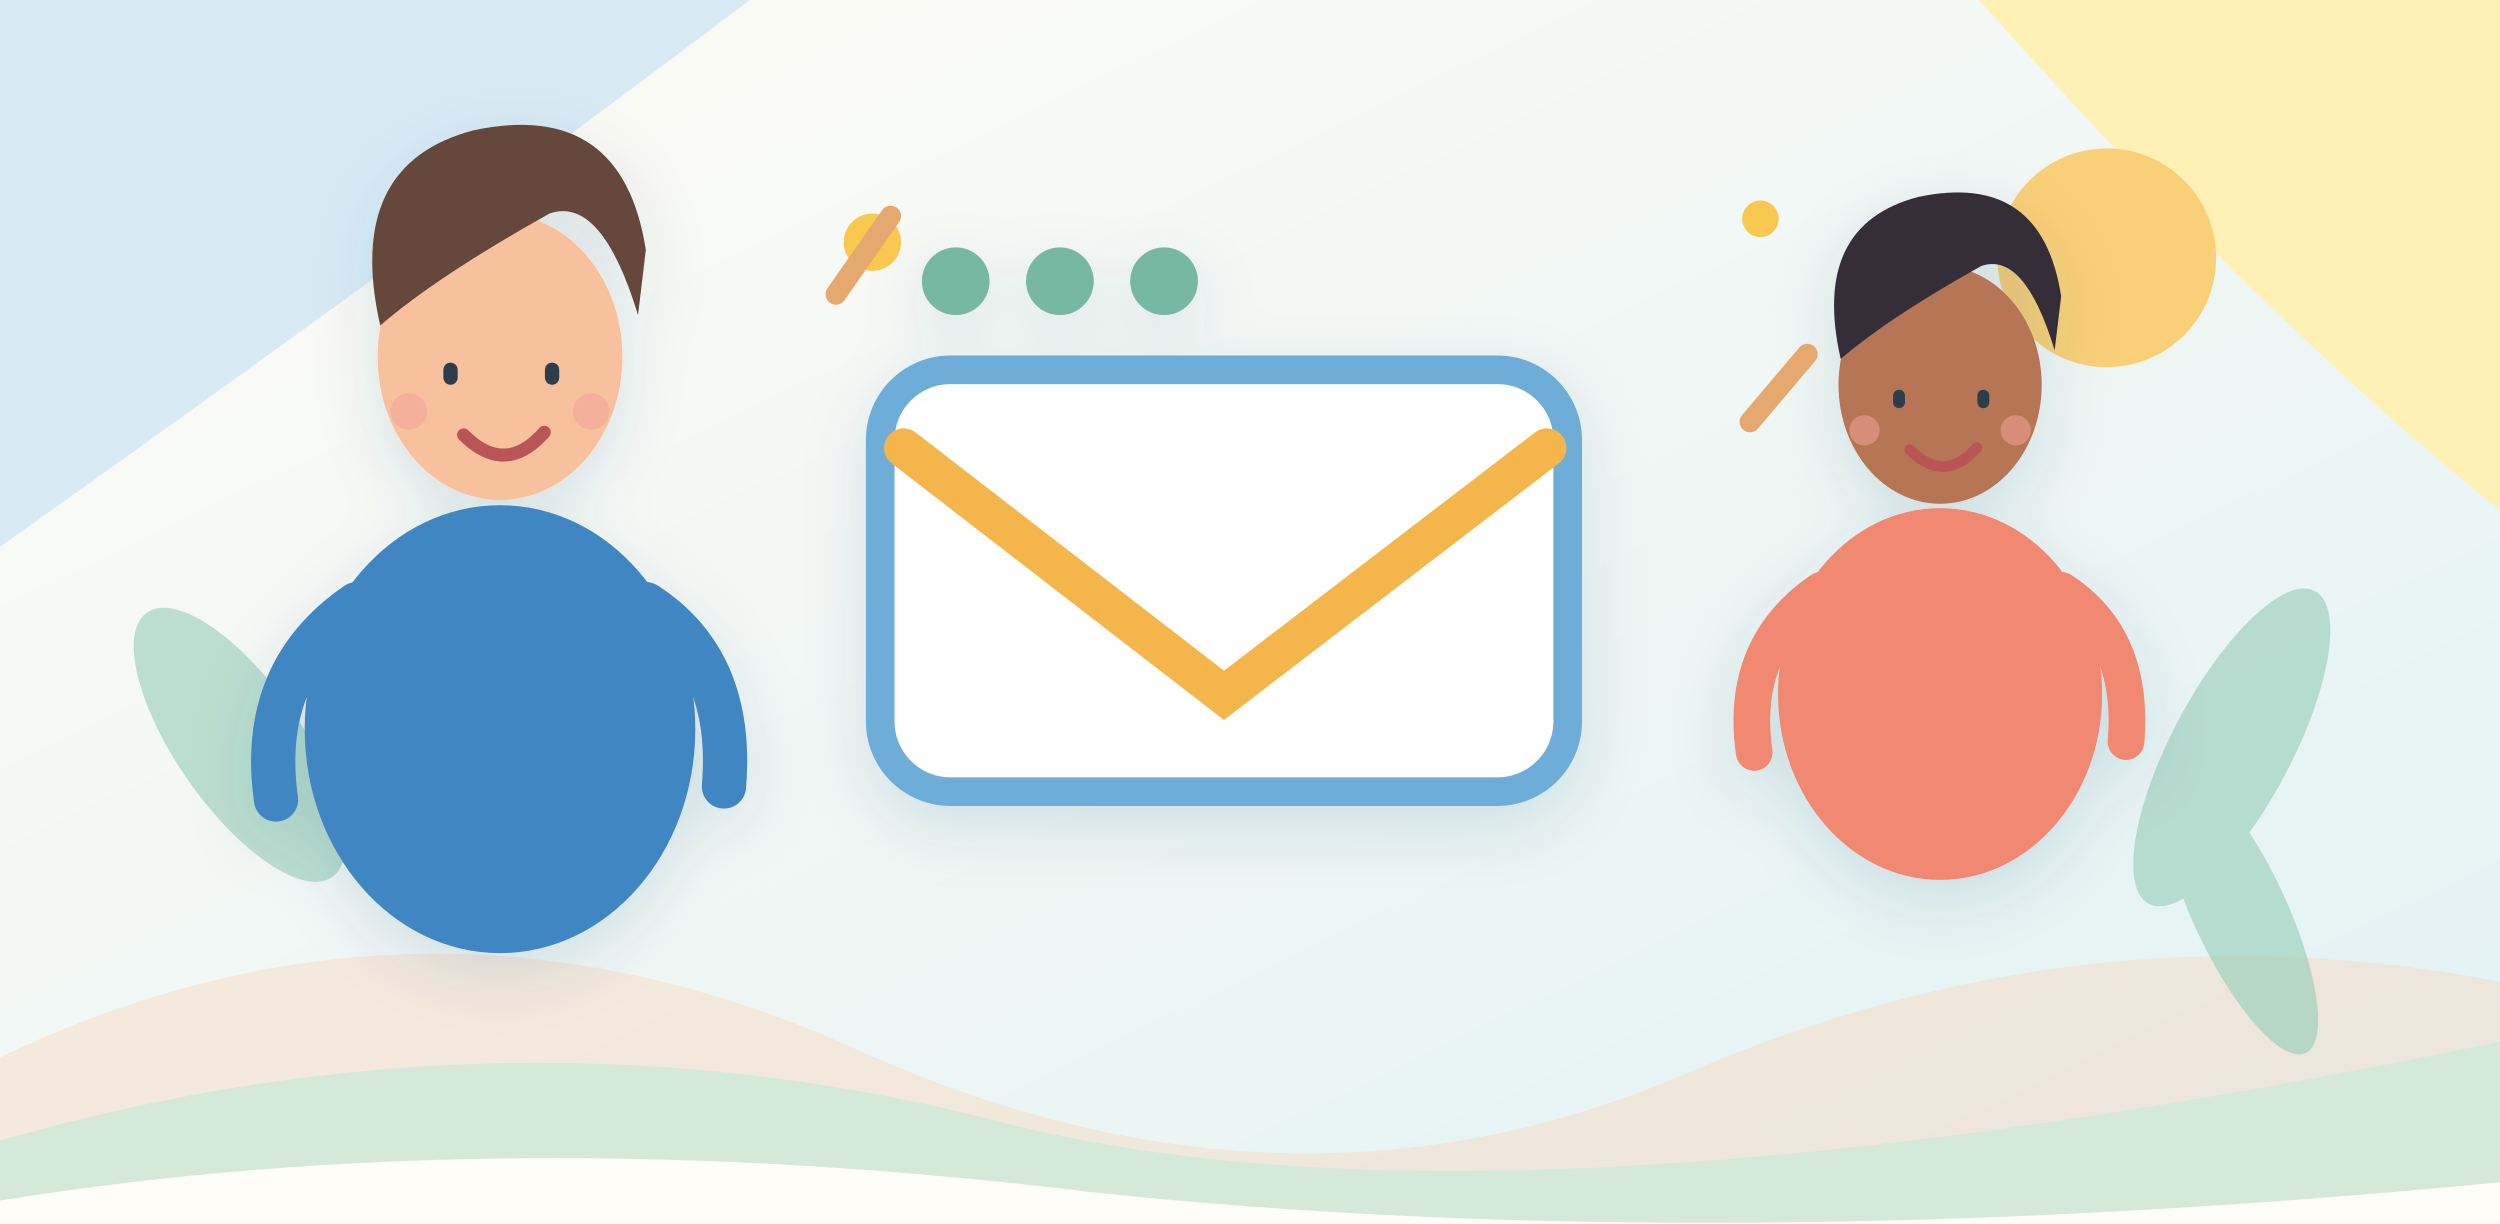
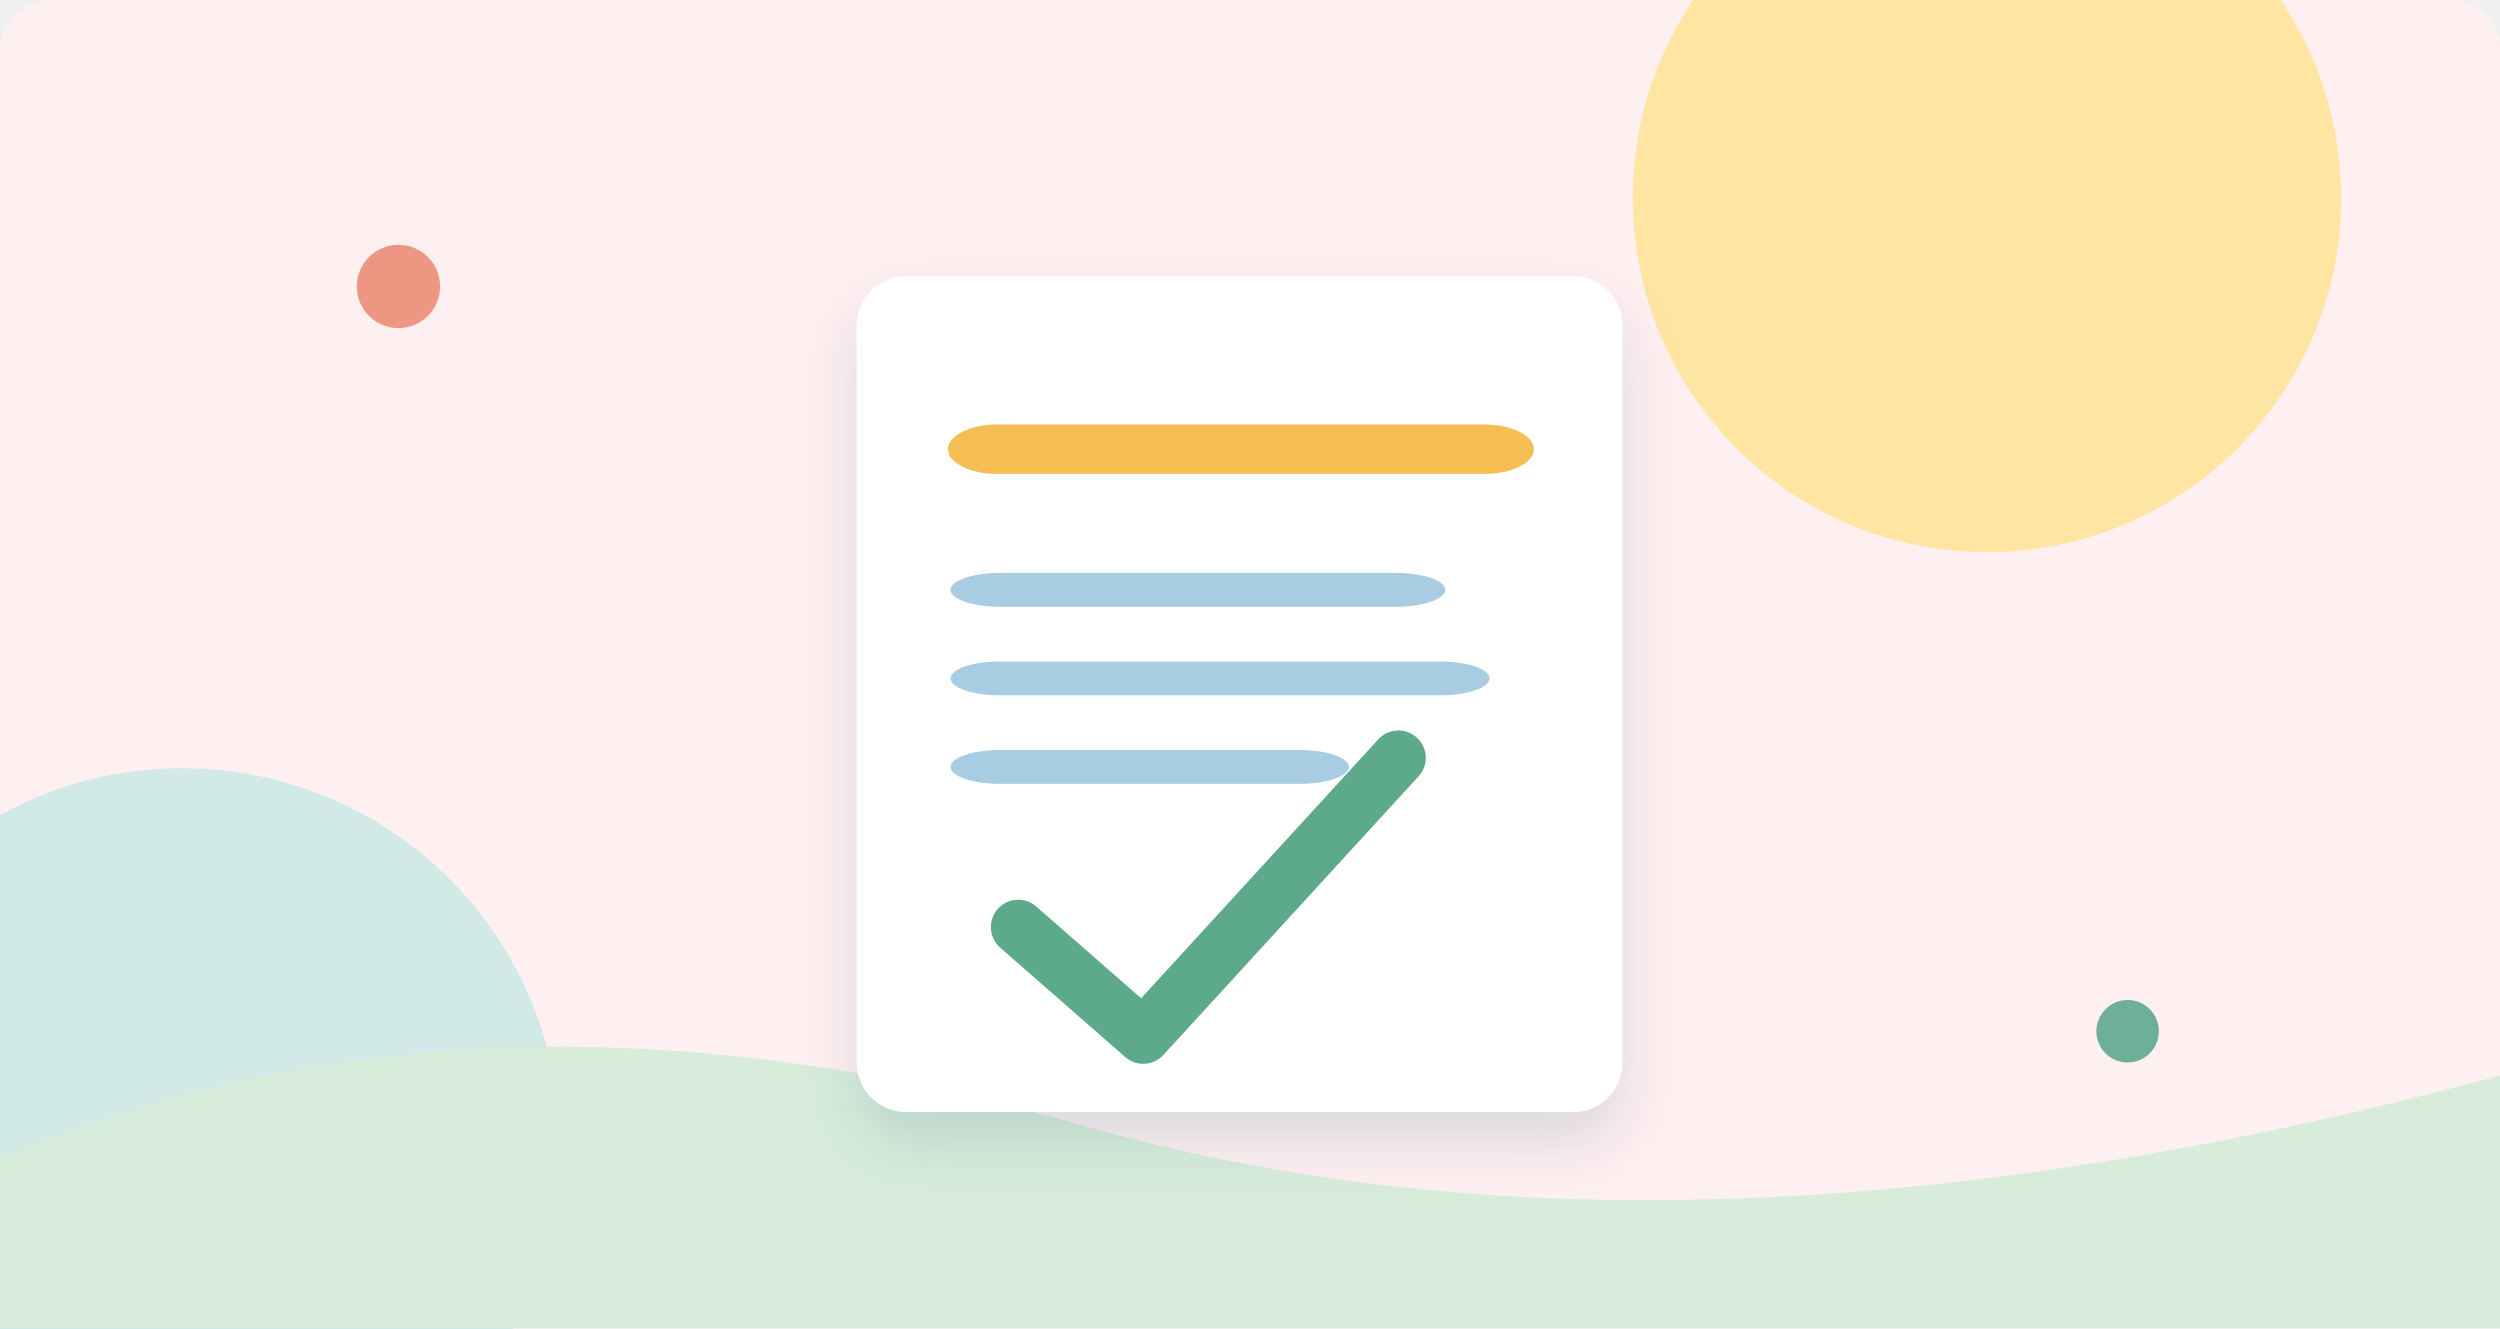
- <svg xmlns="http://www.w3.org/2000/svg" viewBox="0 0 960 470" role="img" aria-label="Ilustração alegre da comunidade escolar">
+ <svg xmlns="http://www.w3.org/2000/svg" viewBox="0 0 960 510">
  <defs>
-     <linearGradient id="bg" x2="1" y2="1">
-       <stop stop-color="#FFFCF5" />
-       <stop offset="1" stop-color="#E1F2F4" />
-     </linearGradient>
-     <filter id="sh">
-       <feDropShadow dx="0" dy="8" stdDeviation="12" flood-color="#1D4978" flood-opacity=".13" />
+     <filter id="shadow">
+       <feDropShadow dx="0" dy="12" stdDeviation="11" flood-color="#1C457A" flood-opacity=".13" />
    </filter>
  </defs>
-   <rect width="960" height="470" fill="url(#bg)" />
-   <path d="M0 0h288Q169 90 0 210Z" fill="#D8EBF5" />
-   <path d="M960 0H760Q870 124 960 196Z" fill="#FFF0B5" />
-   <circle cx="809" cy="99" r="42" fill="#F9D078" />
-   <path d="M0 406Q163 328 329 403T648 412T960 377V470H0Z" fill="#F9D7BE" opacity=".45" />
-   <path d="M0 438Q195 382 385 431T960 400V470H0Z" fill="#D4E9D8" />
-   <g opacity=".55" fill="#8CC9B1">
-     <ellipse cx="92" cy="286" rx="24" ry="62" transform="rotate(-35 92 286)" />
-     <ellipse cx="857" cy="287" rx="23" ry="68" transform="rotate(28 857 287)" />
-     <ellipse cx="860" cy="350" rx="18" ry="60" transform="rotate(-25 860 350)" />
+   <rect x="0" y="0" width="960" height="510" rx="19" fill="#FEEFF0" />
+   <circle cx="763" cy="76" r="136" fill="#FFE5A2" />
+   <circle cx="70" cy="440" r="145" fill="#D1E9E7" />
+   <path d="M0 445Q185 366 415 432T960 413V510H0Z" fill="#D7EDD9" />
+   <g filter="url(#shadow)">
+     <rect x="329" y="106" width="294" height="321" rx="19" fill="#FFFFFF" />
+     <rect x="364" y="163" width="225" height="19" rx="19" fill="#F4BE55" />
+     <rect x="365" y="220" width="190" height="13" rx="19" fill="#A8CDE3" />
+     <rect x="365" y="254" width="207" height="13" rx="19" fill="#A8CDE3" />
+     <rect x="365" y="288" width="153" height="13" rx="19" fill="#A8CDE3" />
+     <path d="M391 356l48 42 98-107" fill="none" stroke="#5BA98B" stroke-width="21" stroke-linecap="round" stroke-linejoin="round" />
  </g>
-   <g filter="url(#sh)">
-     <g transform="translate(192 130) scale(1)">
-       <ellipse cx="0" cy="150" rx="75" ry="86" fill="#3F86C2" />
-       <path d="M-55 102q-38 26-31 75M56 102q34 22 30 70" fill="none" stroke="#3F86C2" stroke-width="17" stroke-linecap="round" />
-       <ellipse cy="7" cx="0" rx="47" ry="55" fill="#F7C19E" />
-       <path d="M-46-5q-14-62 36-75 57-12 66 46l-3 25Q39-55 19-48q-43 24-65 43" fill="#65473A" />
-       <path d="M-19 12v3m39-3v3" fill="none" stroke="#2E3D4C" stroke-width="5.5" stroke-linecap="round" />
-       <path d="M-14 37q16 16 31-1" fill="none" stroke="#B95655" stroke-width="5" stroke-linecap="round" />
-       <circle cx="-35" cy="28" r="7" fill="#F3A298" opacity=".55" />
-       <circle cx="35" cy="28" r="7" fill="#F3A298" opacity=".55" />
-     </g>
-     <g transform="translate(745 142) scale(0.83)">
-       <ellipse cx="0" cy="150" rx="75" ry="86" fill="#F18872" />
-       <path d="M-55 102q-38 26-31 75M56 102q34 22 30 70" fill="none" stroke="#F18872" stroke-width="17" stroke-linecap="round" />
-       <ellipse cy="7" cx="0" rx="47" ry="55" fill="#B67554" />
-       <path d="M-46-5q-14-62 36-75 57-12 66 46l-3 25Q39-55 19-48q-43 24-65 43" fill="#342F39" />
-       <path d="M-19 12v3m39-3v3" fill="none" stroke="#2E3D4C" stroke-width="5.5" stroke-linecap="round" />
-       <path d="M-14 37q16 16 31-1" fill="none" stroke="#B95655" stroke-width="5" stroke-linecap="round" />
-       <circle cx="-35" cy="28" r="7" fill="#F3A298" opacity=".55" />
-       <circle cx="35" cy="28" r="7" fill="#F3A298" opacity=".55" />
-     </g>
-     <g transform="translate(472 220)">
-       <rect x="-134" y="-78" width="264" height="162" rx="27" fill="#fff" stroke="#6EADD8" stroke-width="11" />
-       <path d="m-125-48 123 95 124-95" fill="none" stroke="#F4B64B" stroke-width="15" stroke-linecap="round" />
-       <g fill="#77B8A2">
-         <circle cx="-105" cy="-112" r="13" />
-         <circle cx="-65" cy="-112" r="13" />
-         <circle cx="-25" cy="-112" r="13" />
-       </g>
-     </g>
-   </g>
-   <g fill="#F8C84F">
-     <circle cx="335" cy="93" r="11" />
-     <circle cx="676" cy="84" r="7" />
-   </g>
-   <path d="M321 113l21-30m330 79 22-26" stroke="#E5A96F" stroke-width="8" stroke-linecap="round" />
-   <path d="M0 461q193-31 421-3 239 25 539-4v16H0Z" fill="#FFFDF8" />
+   <circle cx="153" cy="110" r="16" fill="#ED9783" />
+   <circle cx="817" cy="396" r="12" fill="#6DAF98" />
</svg>
